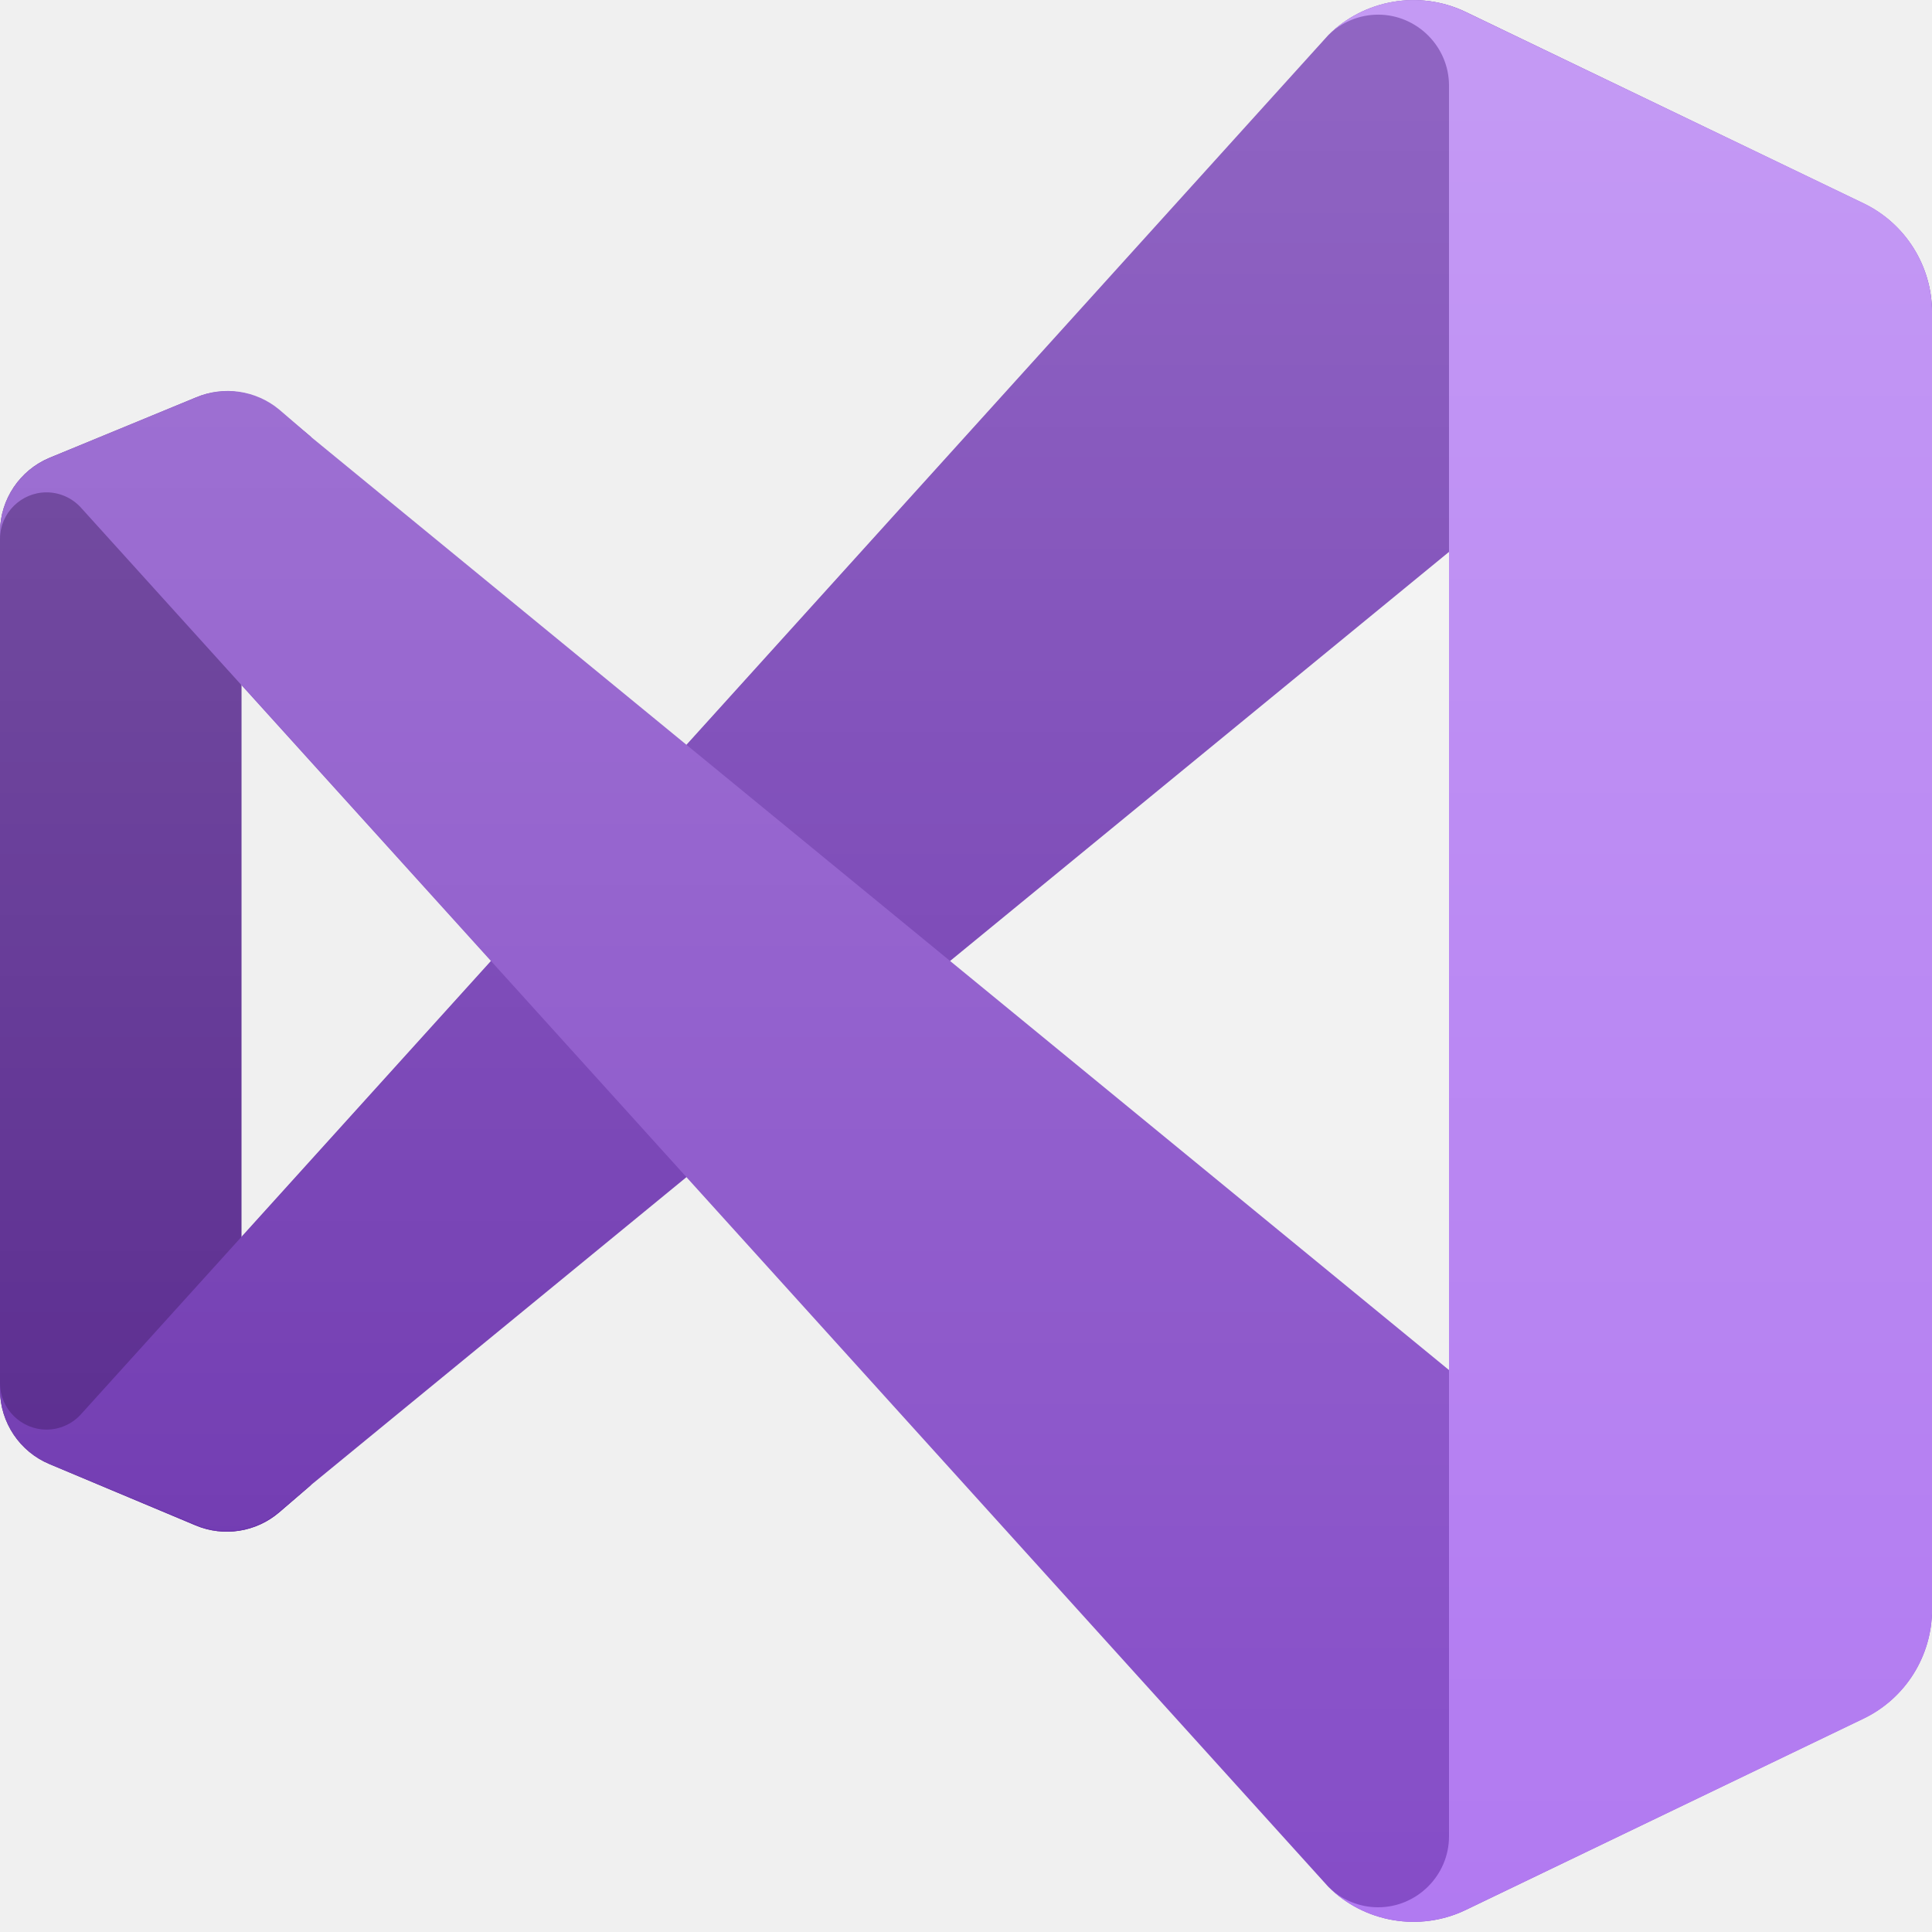
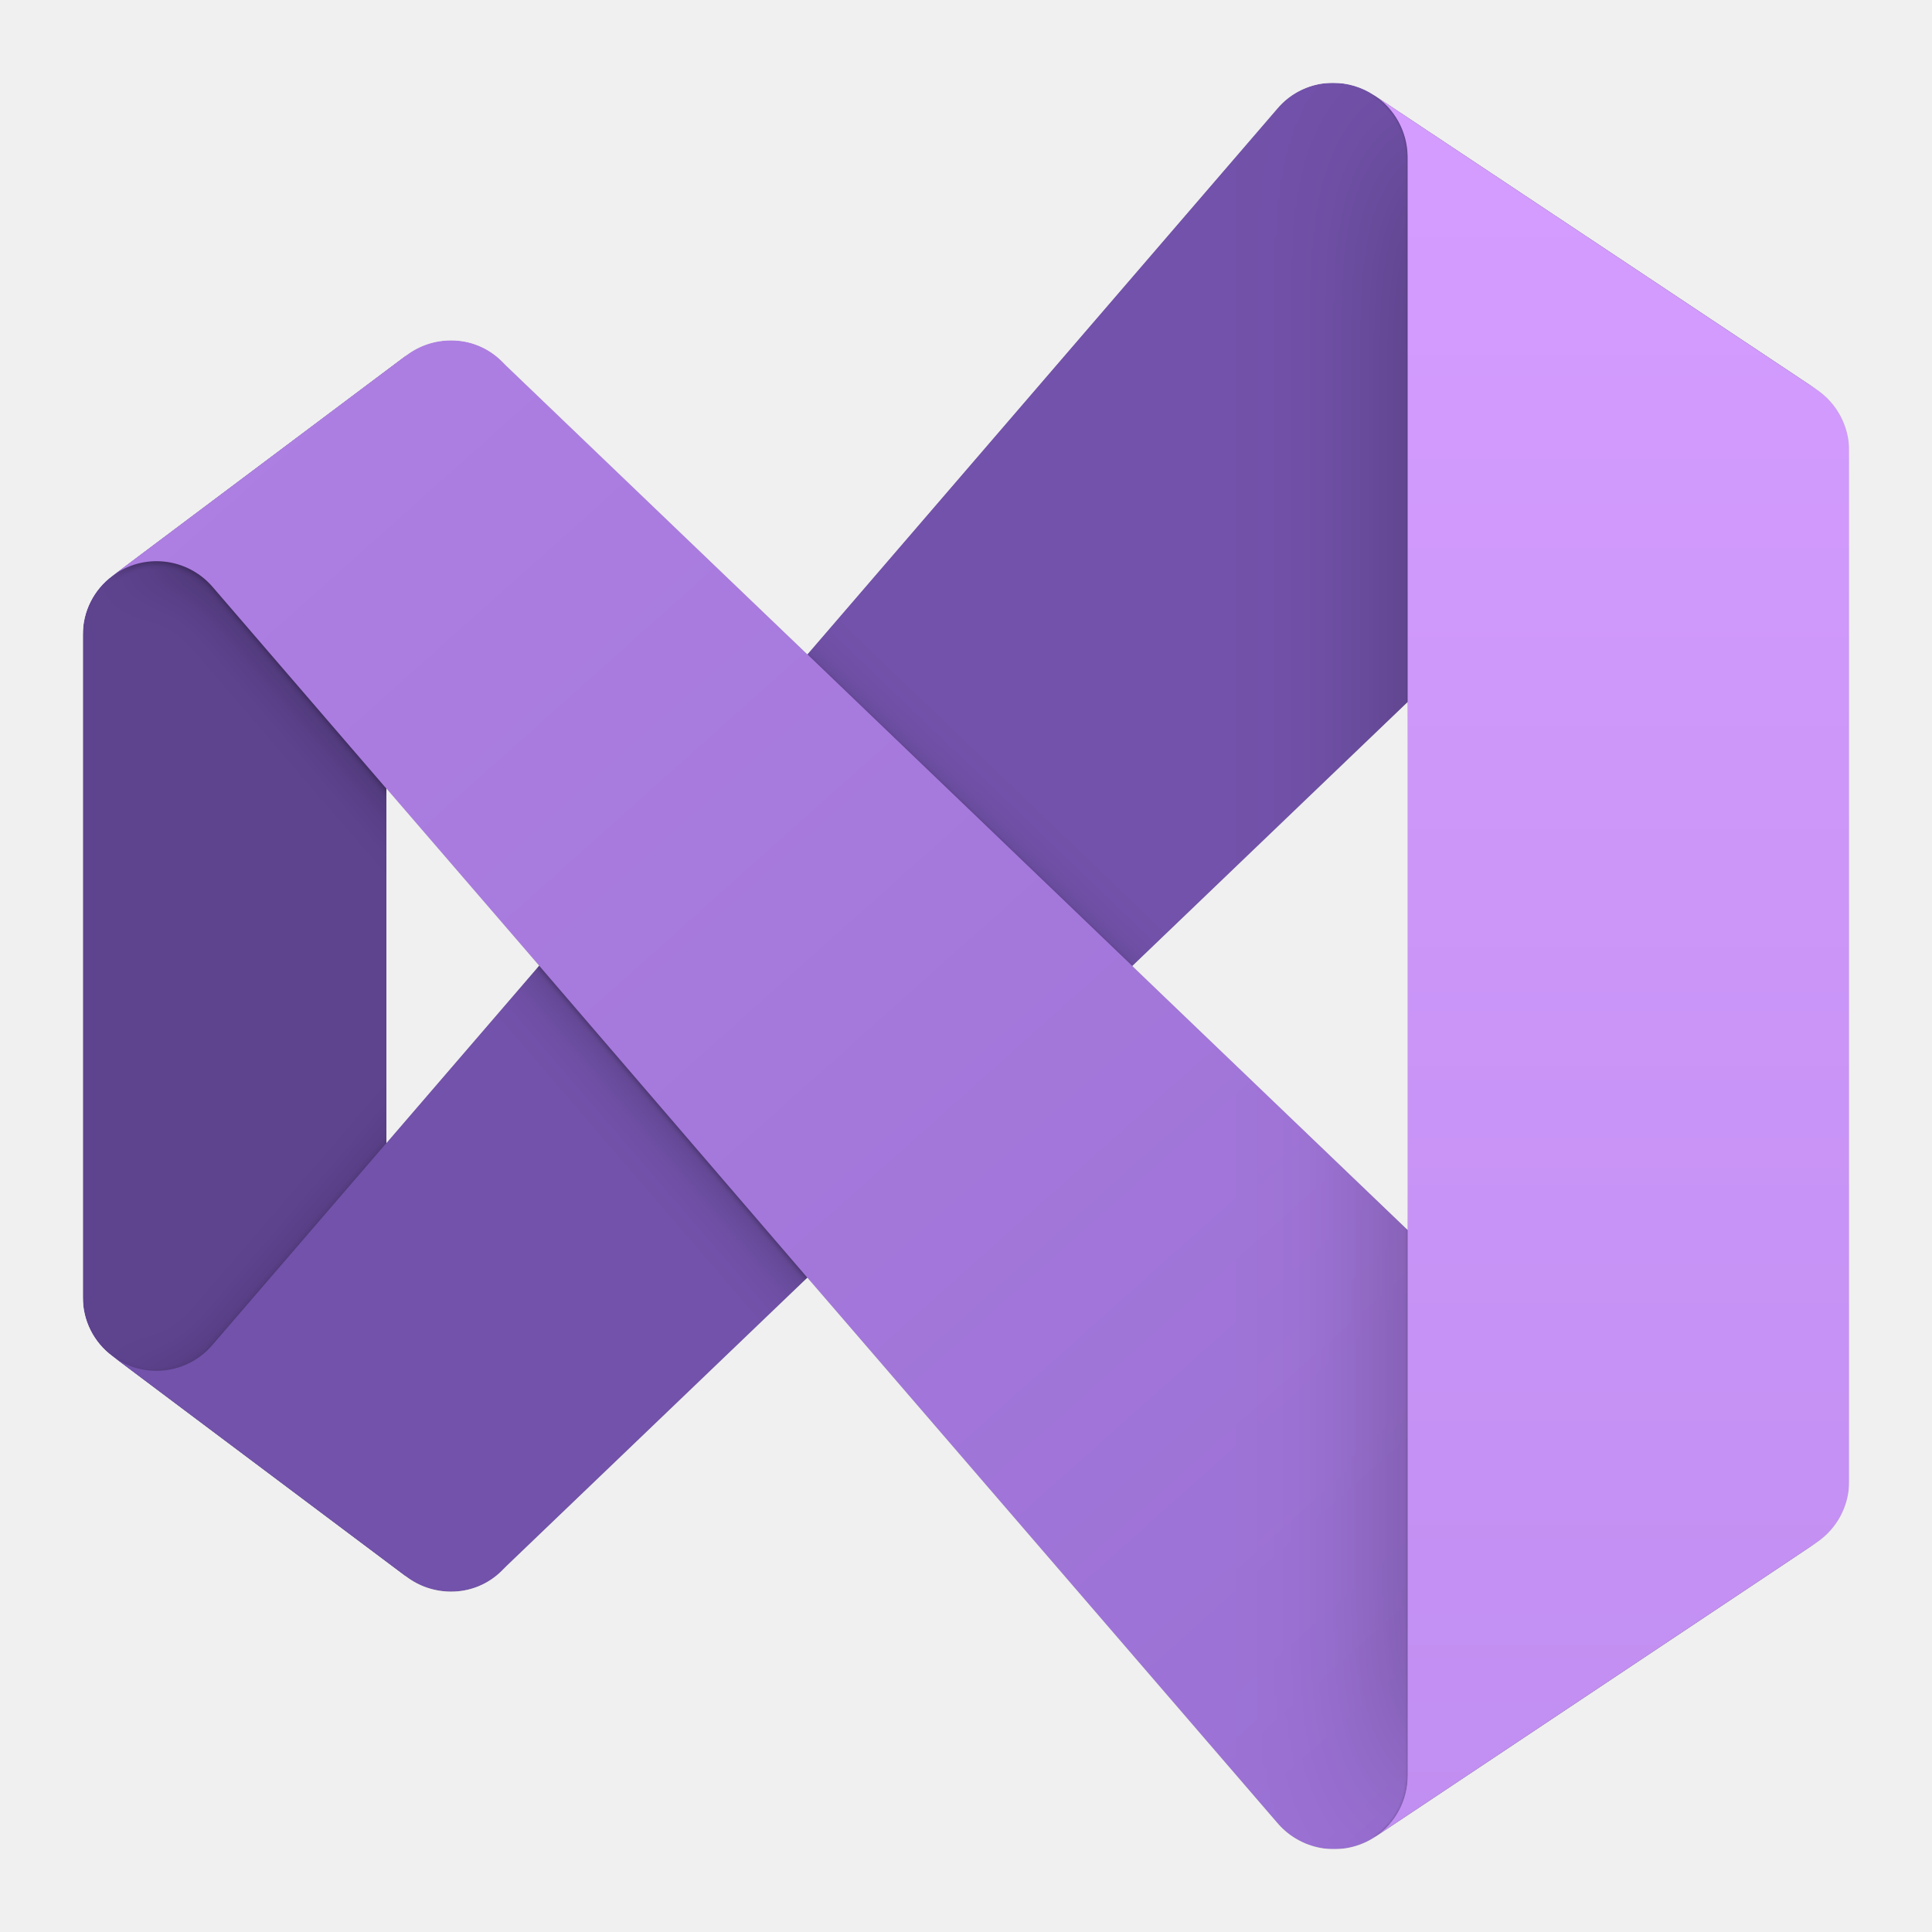
- <svg xmlns="http://www.w3.org/2000/svg" width="100%" height="100%" viewBox="0 0 96 96" version="1.1" xml:space="preserve" style="fill-rule:evenodd;clip-rule:evenodd;stroke-linejoin:round;stroke-miterlimit:2;">
-   <g>
-     <g transform="matrix(1,0,0,1,0,-0.25)">
-       <path d="M13.87,75.4C12.725,76.379 11.12,76.631 9.73,76.05L2.46,73C0.98,72.383 0.009,70.933 0,69.33L0,26.67C0.009,25.067 0.98,23.617 2.46,23L9.73,20C11.12,19.419 12.725,19.671 13.87,20.65L15.5,22C15.124,21.73 14.673,21.584 14.21,21.584C12.998,21.584 12,22.582 12,23.794C12,23.796 12,23.798 12,23.8L12,72.2C12,72.202 12,72.204 12,72.206C12,73.418 12.998,74.416 14.21,74.416C14.673,74.416 15.124,74.27 15.5,74L13.87,75.4Z" style="fill:rgb(82,33,138);fill-rule:nonzero;" />
-     </g>
-     <g transform="matrix(1,0,0,1,0,-0.25)">
-       <path d="M2.46,73C0.98,72.383 0.009,70.933 0,69.33L0,69C0.013,70.258 1.052,71.285 2.31,71.285C2.951,71.285 3.563,71.019 4,70.55L66,2C67.795,0.214 70.536,-0.252 72.82,0.84L92.6,10.36C94.676,11.358 96.001,13.467 96,15.77L96,16C95.998,13.922 94.288,12.213 92.21,12.213C91.335,12.213 90.487,12.516 89.81,13.07L15.5,74L13.87,75.4C12.725,76.379 11.12,76.631 9.73,76.05L2.46,73Z" style="fill:rgb(108,51,175);fill-rule:nonzero;" />
-     </g>
-     <g transform="matrix(1,0,0,1,0,-0.25)">
-       <path d="M2.46,23C0.98,23.617 0.009,25.067 0,26.67L0,27C0.013,25.742 1.052,24.715 2.31,24.715C2.951,24.715 3.563,24.981 4,25.45L66,94C67.795,95.786 70.536,96.252 72.82,95.16L92.6,85.64C94.676,84.642 96.001,82.533 96,80.23L96,80C95.998,82.078 94.288,83.787 92.21,83.787C91.335,83.787 90.487,83.484 89.81,82.93L15.5,22L13.87,20.6C12.715,19.638 11.111,19.406 9.73,20L2.46,23Z" style="fill:rgb(133,76,199);fill-rule:nonzero;" />
-     </g>
-     <g transform="matrix(1,0,0,1,0,-0.25)">
-       <path d="M72.82,95.16C70.536,96.252 67.795,95.786 66,94C66.659,94.654 67.551,95.022 68.48,95.022C70.408,95.022 71.996,93.438 72,91.51L72,4.51C72,4.506 72,4.502 72,4.498C72,2.567 70.411,0.978 68.48,0.978C67.551,0.978 66.659,1.346 66,2C67.795,0.214 70.536,-0.252 72.82,0.84L92.6,10.35C94.676,11.348 96.001,13.457 96,15.76L96,80.24C96.001,82.543 94.676,84.652 92.6,85.65L72.82,95.16Z" style="fill:rgb(177,121,241);fill-rule:nonzero;" />
-     </g>
-     <g opacity="0.25">
-       <g transform="matrix(1,0,0,1,0,-0.25)">
-         <path d="M68.89,95.6C70.212,95.902 71.598,95.746 72.82,95.16L92.6,85.65C94.676,84.652 96.001,82.543 96,80.24L96,15.76C96.001,13.457 94.676,11.348 92.6,10.35L72.82,0.84C71.421,0.167 69.814,0.063 68.34,0.55C67.458,0.845 66.657,1.342 66,2L34.12,37.26L15.5,22L13.87,20.6C12.876,19.75 11.526,19.44 10.26,19.77C10.077,19.81 9.9,19.871 9.73,19.95L2.46,23C1.075,23.572 0.123,24.876 0,26.37L0,69.63C0.123,71.124 1.075,72.428 2.46,73L9.73,76C9.9,76.079 10.077,76.14 10.26,76.18C11.526,76.51 12.876,76.2 13.87,75.35L15.5,74L34.12,58.74L66,94C66.795,94.793 67.796,95.348 68.89,95.6ZM72,27.68L47.21,48L72,68.32L72,27.68ZM12,34.27L24.41,48L12,61.73L12,34.27Z" style="fill:url(#_Linear1);fill-rule:nonzero;" />
+ <svg xmlns="http://www.w3.org/2000/svg" width="193" height="193" viewBox="0 0 193 193" fill="none">
+   <g clip-path="url(#clip0)">
+     <g clip-path="url(#clip1)">
+       <mask id="mask0" style="mask-type:alpha" maskUnits="userSpaceOnUse" x="8" y="8" width="177" height="177">
+         <path d="M40.621 157.524L11.213 135.467C10.296 134.786 9.552 133.899 9.041 132.877C8.53 131.855 8.267 130.728 8.272 129.586V63.414C8.267 62.272 8.53 61.145 9.041 60.123C9.552 59.102 10.296 58.215 11.213 57.533L40.621 35.476C39.831 36.218 39.234 37.141 38.882 38.166C38.53 39.191 38.433 40.286 38.6 41.357V151.643C38.433 152.714 38.53 153.809 38.882 154.834C39.234 155.859 39.831 156.782 40.621 157.524Z" fill="white" />
+         <path d="M181.456 38.895C180.244 38.099 178.825 37.677 177.375 37.682C176.436 37.674 175.504 37.852 174.634 38.205C173.763 38.558 172.971 39.079 172.302 39.739L171.789 40.254L113.117 96.5L80.655 127.637L50.621 156.421L50.106 156.937C49.438 157.597 48.645 158.119 47.775 158.473C46.904 158.826 45.972 159.004 45.032 158.996C43.442 158.993 41.895 158.477 40.621 157.524L11.213 135.467C12.707 136.589 14.573 137.1 16.43 136.895C18.288 136.69 19.997 135.785 21.211 134.364L53.855 96.464L80.655 65.364L127.601 10.844C128.282 10.037 129.132 9.388 130.091 8.944C131.05 8.499 132.094 8.27 133.151 8.272C134.601 8.267 136.02 8.689 137.231 9.485L181.456 38.895Z" fill="white" />
+         <path d="M181.456 154.105L137.342 183.515C135.841 184.495 134.037 184.901 132.261 184.658C130.486 184.415 128.857 183.539 127.675 182.192L80.655 127.637L53.855 96.464L21.211 58.597C19.986 57.191 18.276 56.299 16.421 56.102C14.567 55.905 12.706 56.416 11.213 57.533L40.621 35.476C41.895 34.523 43.442 34.007 45.032 34.004C45.972 33.996 46.904 34.174 47.775 34.527C48.645 34.881 49.438 35.403 50.106 36.063L50.621 36.579L80.655 65.364L113.117 96.5L171.789 152.746L172.302 153.261C172.971 153.921 173.763 154.442 174.634 154.795C175.504 155.148 176.436 155.326 177.375 155.318C178.825 155.323 180.244 154.901 181.456 154.105Z" fill="white" />
+         <path d="M184.729 45.032V147.968C184.73 149.181 184.432 150.376 183.861 151.446C183.29 152.517 182.464 153.43 181.456 154.105L137.342 183.515C138.35 182.84 139.176 181.926 139.747 180.855C140.317 179.784 140.615 178.589 140.614 177.375V15.625C140.598 14.402 140.281 13.203 139.691 12.132C139.101 11.061 138.256 10.152 137.231 9.485L181.456 38.895C182.461 39.573 183.286 40.487 183.856 41.556C184.427 42.627 184.726 43.82 184.729 45.032Z" fill="white" />
+       </mask>
+       <g mask="url(#mask0)">
+         <path d="M40.621 157.524L11.213 135.467C10.296 134.786 9.552 133.898 9.041 132.877C8.53 131.855 8.267 130.728 8.272 129.586V63.414C8.267 62.272 8.53 61.145 9.041 60.123C9.552 59.102 10.296 58.214 11.213 57.533L40.621 35.476C39.831 36.218 39.234 37.141 38.882 38.166C38.53 39.191 38.433 40.286 38.6 41.357V151.643C38.433 152.714 38.53 153.809 38.882 154.834C39.234 155.859 39.831 156.782 40.621 157.524Z" fill="#5E438F" />
+         <g filter="url(#filter0_dd)">
+           <path d="M181.455 38.895C180.244 38.099 178.825 37.677 177.375 37.682C176.436 37.674 175.504 37.852 174.633 38.205C173.763 38.558 172.971 39.079 172.302 39.739L171.789 40.254L140.539 70.216L113.117 96.5L80.654 127.637L50.621 156.421L50.105 156.937C49.437 157.597 48.645 158.119 47.774 158.473C46.904 158.826 45.972 159.004 45.032 158.996C43.441 158.993 41.894 158.477 40.621 157.524L11.213 135.467C12.707 136.589 14.573 137.1 16.43 136.895C18.287 136.69 19.997 135.785 21.21 134.364L37.681 115.249L53.855 96.464L80.654 65.364L127.6 10.844C128.282 10.037 129.132 9.388 130.091 8.944C131.049 8.499 132.094 8.27 133.15 8.272C134.6 8.267 136.019 8.689 137.231 9.485L181.455 38.895Z" fill="url(#paint0_linear)" />
+         </g>
+         <g filter="url(#filter1_dd)">
+           <path d="M181.455 154.105L137.341 183.516C135.841 184.496 134.037 184.901 132.261 184.658C130.485 184.415 128.857 183.54 127.675 182.192L80.654 127.637L53.855 96.464L37.681 77.716L21.21 58.598C19.986 57.191 18.275 56.3 16.421 56.102C14.566 55.905 12.706 56.416 11.213 57.533L40.621 35.476C41.894 34.524 43.441 34.007 45.032 34.004C45.972 33.996 46.904 34.174 47.774 34.528C48.645 34.881 49.437 35.403 50.105 36.064L50.621 36.579L80.654 65.364L113.117 96.5L140.578 122.823L171.789 152.746L172.302 153.262C172.971 153.921 173.763 154.442 174.633 154.795C175.504 155.148 176.436 155.326 177.375 155.318C178.825 155.323 180.244 154.901 181.455 154.105Z" fill="url(#paint1_linear)" />
+         </g>
+         <g filter="url(#filter2_dd)">
+           <path d="M184.729 45.032V147.967C184.73 149.181 184.432 150.375 183.861 151.446C183.29 152.516 182.464 153.43 181.456 154.105L137.341 183.515C138.35 182.84 139.176 181.926 139.746 180.855C140.317 179.784 140.615 178.589 140.614 177.375V15.624C140.598 14.402 140.281 13.202 139.691 12.131C139.101 11.06 138.256 10.151 137.231 9.484L181.456 38.895C182.461 39.572 183.285 40.486 183.856 41.556C184.426 42.626 184.726 43.82 184.729 45.032Z" fill="url(#paint2_linear)" />
+         </g>
      </g>
    </g>
  </g>
  <defs>
-     <linearGradient id="_Linear1" x1="0" y1="0" x2="1" y2="0" gradientUnits="userSpaceOnUse" gradientTransform="matrix(5.84769e-15,95.5,-95.5,5.84769e-15,48,0.25)">
-       <stop offset="0" style="stop-color:white;stop-opacity:1" />
-       <stop offset="1" style="stop-color:white;stop-opacity:0" />
+     <filter id="filter0_dd" x="6.032" y="4.386" width="180.604" height="161.087" filterUnits="userSpaceOnUse" color-interpolation-filters="sRGB">
+       <feFlood flood-opacity="0" result="BackgroundImageFix" />
+       <feColorMatrix in="SourceAlpha" type="matrix" values="0 0 0 0 0 0 0 0 0 0 0 0 0 0 0 0 0 0 127 0" result="hardAlpha" />
+       <feOffset dy="0.246" />
+       <feGaussianBlur stdDeviation="0.246" />
+       <feColorMatrix type="matrix" values="0 0 0 0 0 0 0 0 0 0 0 0 0 0 0 0 0 0 0.24 0" />
+       <feBlend mode="normal" in2="BackgroundImageFix" result="effect1_dropShadow" />
+       <feColorMatrix in="SourceAlpha" type="matrix" values="0 0 0 0 0 0 0 0 0 0 0 0 0 0 0 0 0 0 127 0" result="hardAlpha" />
+       <feOffset dy="1.295" />
+       <feGaussianBlur stdDeviation="2.59" />
+       <feColorMatrix type="matrix" values="0 0 0 0 0 0 0 0 0 0 0 0 0 0 0 0 0 0 0.22 0" />
+       <feBlend mode="normal" in2="effect1_dropShadow" result="effect2_dropShadow" />
+       <feBlend mode="normal" in="SourceGraphic" in2="effect2_dropShadow" result="shape" />
+     </filter>
+     <filter id="filter1_dd" x="6.032" y="30.118" width="180.604" height="161.085" filterUnits="userSpaceOnUse" color-interpolation-filters="sRGB">
+       <feFlood flood-opacity="0" result="BackgroundImageFix" />
+       <feColorMatrix in="SourceAlpha" type="matrix" values="0 0 0 0 0 0 0 0 0 0 0 0 0 0 0 0 0 0 127 0" result="hardAlpha" />
+       <feOffset dy="0.246" />
+       <feGaussianBlur stdDeviation="0.246" />
+       <feColorMatrix type="matrix" values="0 0 0 0 0 0 0 0 0 0 0 0 0 0 0 0 0 0 0.24 0" />
+       <feBlend mode="normal" in2="BackgroundImageFix" result="effect1_dropShadow" />
+       <feColorMatrix in="SourceAlpha" type="matrix" values="0 0 0 0 0 0 0 0 0 0 0 0 0 0 0 0 0 0 127 0" result="hardAlpha" />
+       <feOffset dy="1.295" />
+       <feGaussianBlur stdDeviation="2.59" />
+       <feColorMatrix type="matrix" values="0 0 0 0 0 0 0 0 0 0 0 0 0 0 0 0 0 0 0.22 0" />
+       <feBlend mode="normal" in2="effect1_dropShadow" result="effect2_dropShadow" />
+       <feBlend mode="normal" in="SourceGraphic" in2="effect2_dropShadow" result="shape" />
+     </filter>
+     <filter id="filter2_dd" x="121.688" y="-6.059" width="78.583" height="205.117" filterUnits="userSpaceOnUse" color-interpolation-filters="sRGB">
+       <feFlood flood-opacity="0" result="BackgroundImageFix" />
+       <feColorMatrix in="SourceAlpha" type="matrix" values="0 0 0 0 0 0 0 0 0 0 0 0 0 0 0 0 0 0 127 0" result="hardAlpha" />
+       <feOffset />
+       <feGaussianBlur stdDeviation="0.13" />
+       <feColorMatrix type="matrix" values="0 0 0 0 0 0 0 0 0 0 0 0 0 0 0 0 0 0 0.24 0" />
+       <feBlend mode="normal" in2="BackgroundImageFix" result="effect1_dropShadow" />
+       <feColorMatrix in="SourceAlpha" type="matrix" values="0 0 0 0 0 0 0 0 0 0 0 0 0 0 0 0 0 0 127 0" result="hardAlpha" />
+       <feOffset />
+       <feGaussianBlur stdDeviation="7.771" />
+       <feColorMatrix type="matrix" values="0 0 0 0 0 0 0 0 0 0 0 0 0 0 0 0 0 0 0.3 0" />
+       <feBlend mode="normal" in2="effect1_dropShadow" result="effect2_dropShadow" />
+       <feBlend mode="normal" in="SourceGraphic" in2="effect2_dropShadow" result="shape" />
+     </filter>
+     <linearGradient id="paint0_linear" x1="151.642" y1="8.271" x2="20.614" y2="140.148" gradientUnits="userSpaceOnUse">
+       <stop stop-color="#7252AA" />
+       <stop offset="1" stop-color="#7252AA" />
    </linearGradient>
+     <linearGradient id="paint1_linear" x1="24.814" y1="40.437" x2="147.966" y2="178.293" gradientUnits="userSpaceOnUse">
+       <stop stop-color="#AE7FE2" />
+       <stop offset="1" stop-color="#9A70D4" />
+     </linearGradient>
+     <linearGradient id="paint2_linear" x1="160.457" y1="5.936" x2="160.457" y2="183.367" gradientUnits="userSpaceOnUse">
+       <stop stop-color="#D59DFF" />
+       <stop offset="1" stop-color="#C18EF1" />
+     </linearGradient>
+     <clipPath id="clip0">
+       <rect width="176.457" height="176.457" fill="white" transform="translate(8.27148 8.27148)" />
+     </clipPath>
+     <clipPath id="clip1">
+       <rect width="176.457" height="176.457" fill="white" transform="translate(8.27148 8.27148)" />
+     </clipPath>
  </defs>
</svg>
